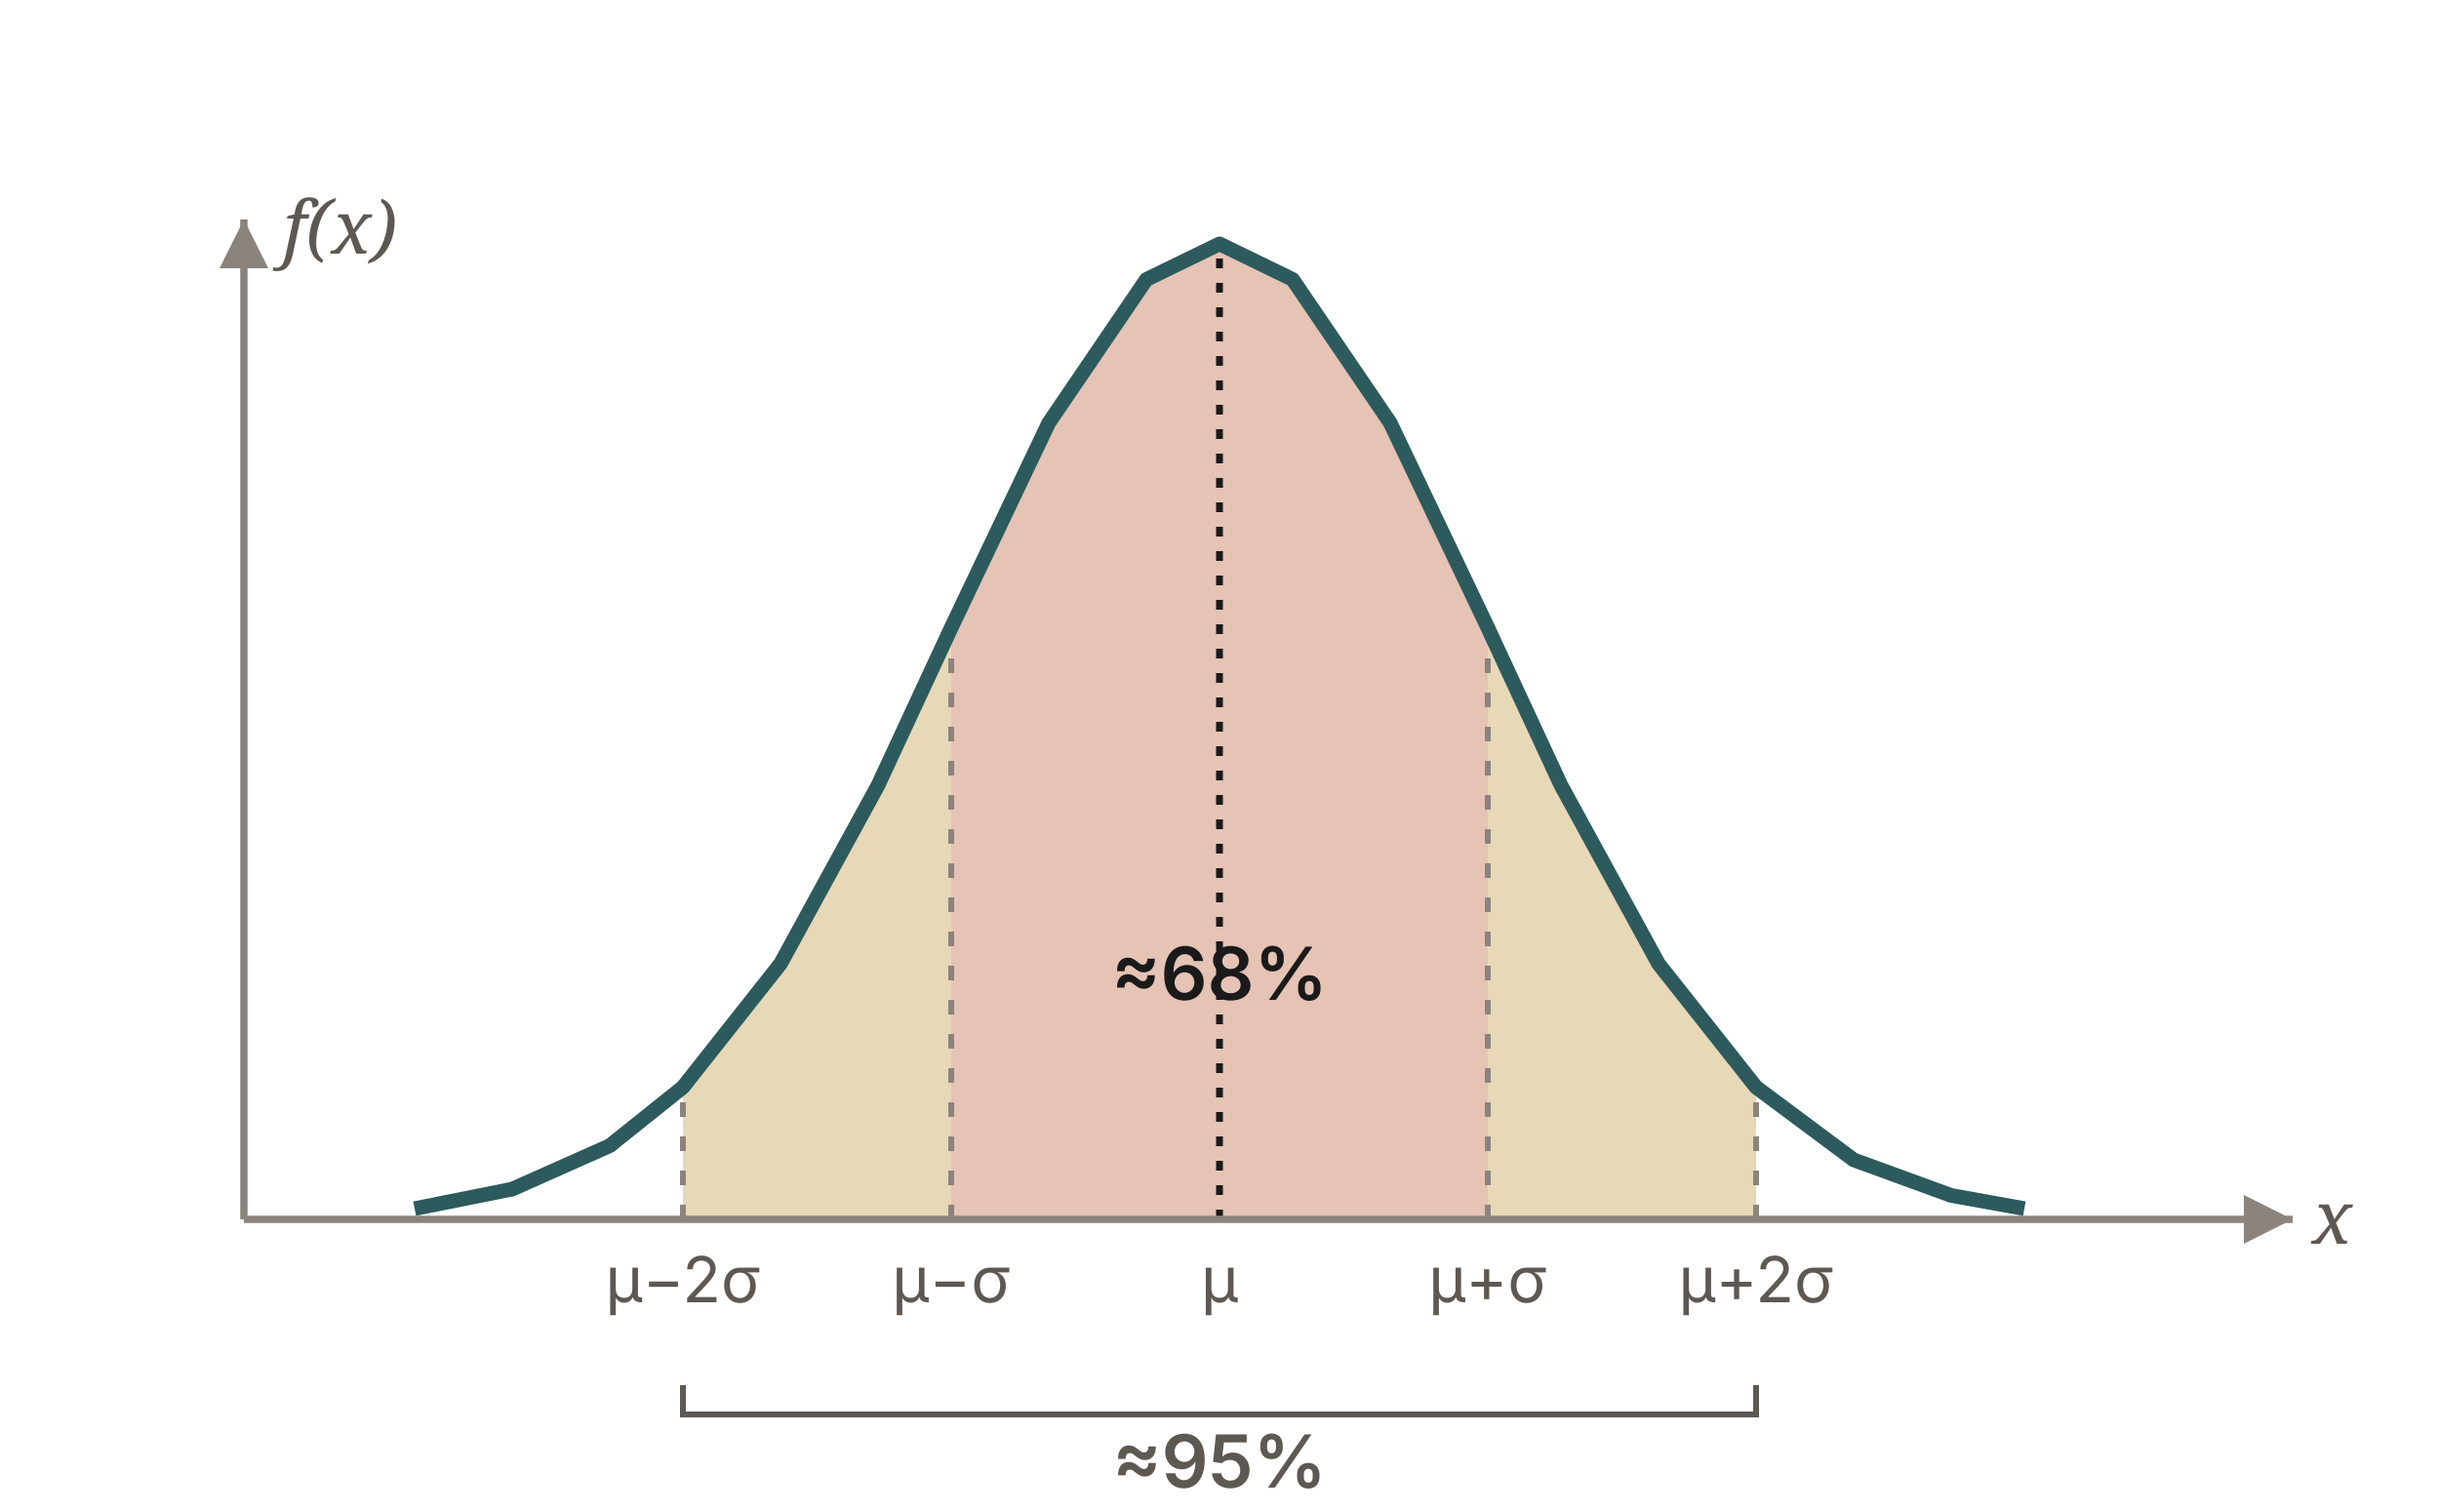
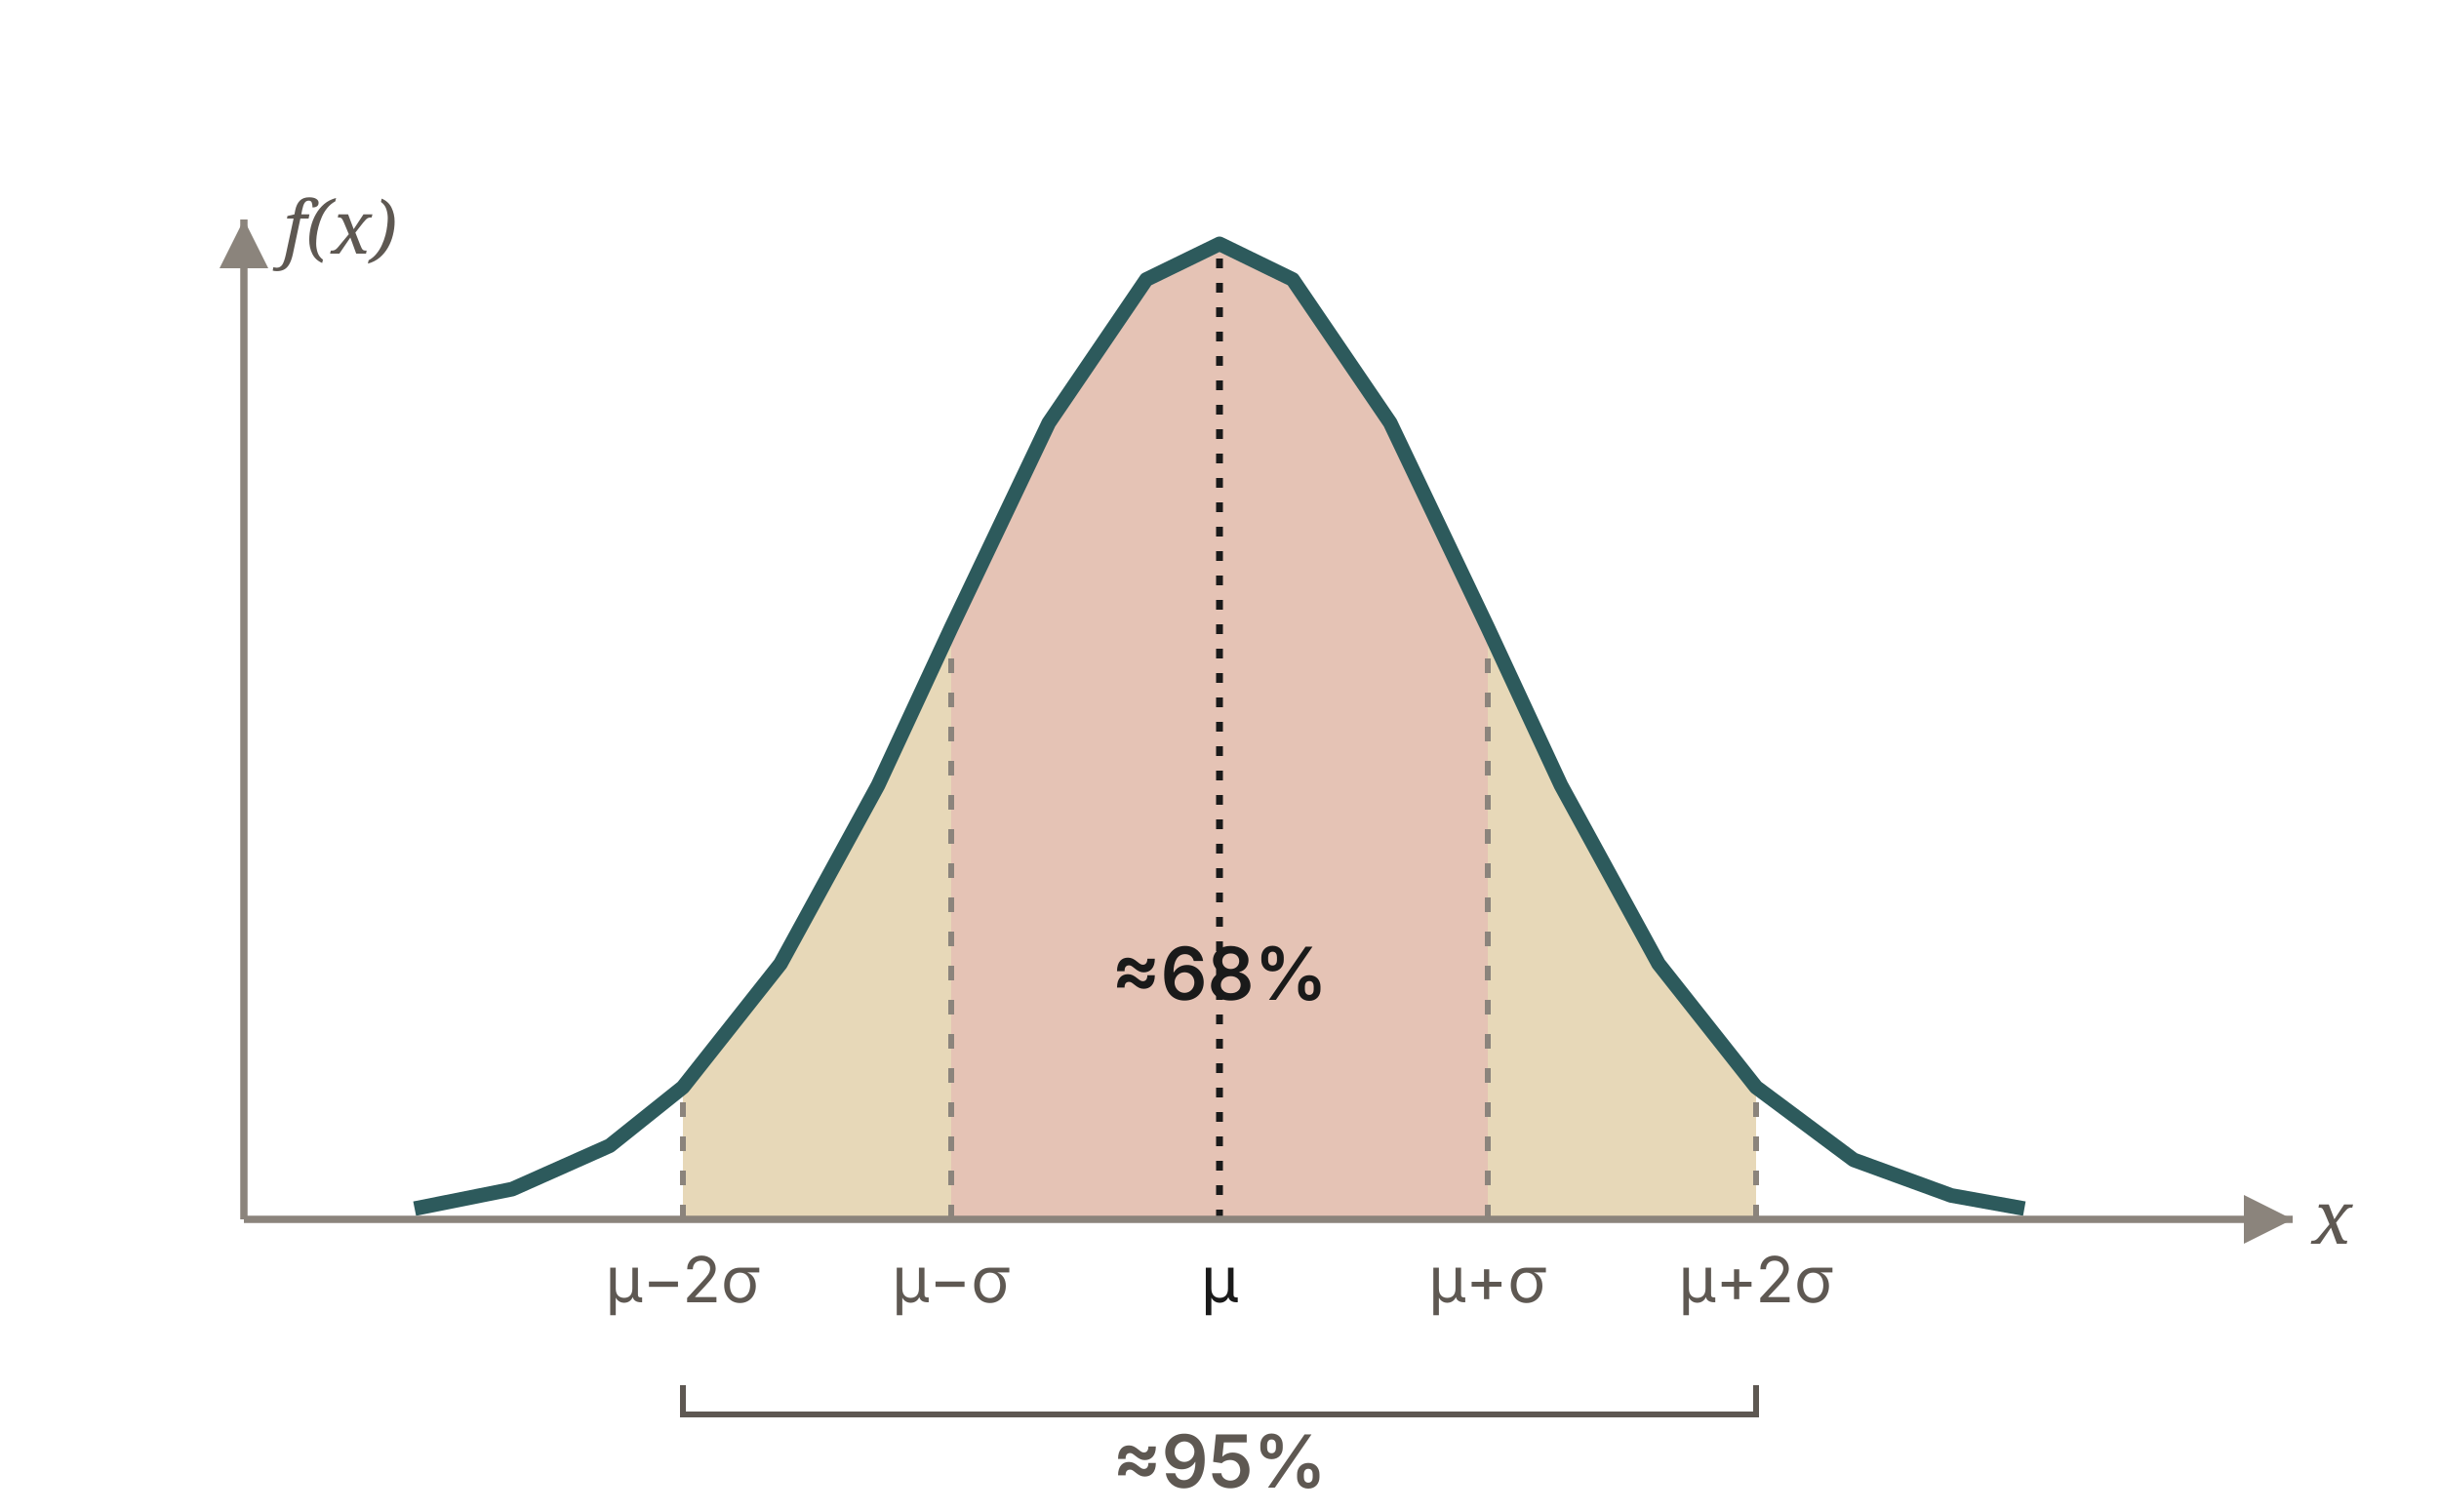
<svg xmlns="http://www.w3.org/2000/svg" viewBox="0 0 500 310" role="img" aria-label="Curva normale a campana con media mu al centro e bande a mu piu o meno sigma (circa 68%) e mu piu o meno 2 sigma (circa 95%)">
  <style>
    .axis  { stroke:#8B847C; stroke-width:1.5; }
    .curve { fill:none; stroke:#2D5A5C; stroke-width:3; stroke-linejoin:round; }
    .dash  { stroke:#8B847C; stroke-width:1.2; stroke-dasharray:3 4; }
    .mud   { stroke:#1A1A1A; stroke-width:1.4; stroke-dasharray:2 3; }
    .lbl   { font-family:Inter, system-ui, sans-serif; font-size:13px; fill:#5E5852; }
    .pct   { font-family:Inter, system-ui, sans-serif; font-size:15px; font-weight:600; }
    .axlbl { font-family:Fraunces, Georgia, serif; font-size:15px; fill:#5E5852; font-style:italic; }
  </style>
  <path d="M 140,250 L 140,222.9 L 160,197.6 L 180,161.0 L 195,128.7 L 195,250 Z" fill="#C9A961" opacity="0.45" />
  <path d="M 305,250 L 305,128.7 L 320,161.0 L 340,197.6 L 360,222.9 L 360,250 Z" fill="#C9A961" opacity="0.45" />
  <path d="M 195,250 L 195,128.7 L 215,86.7 L 235,57.3 L 250,50 L 265,57.3 L 285,86.7 L 305,128.7 L 305,250 Z" fill="#B5532C" opacity="0.35" />
  <line class="dash" x1="140" y1="250" x2="140" y2="222.9" />
  <line class="dash" x1="195" y1="250" x2="195" y2="128.7" />
  <line class="dash" x1="305" y1="250" x2="305" y2="128.7" />
  <line class="dash" x1="360" y1="250" x2="360" y2="222.9" />
  <line class="mud" x1="250" y1="250" x2="250" y2="50" />
  <path class="curve" d="M 85,247.8 L 105,243.8 L 125,234.9 L 140,222.9 L 160,197.6 L 180,161.0 L 195,128.7 L 215,86.7 L 235,57.3 L 250,50 L 265,57.3 L 285,86.7 L 305,128.7 L 320,161.0 L 340,197.6 L 360,222.9 L 380,237.8 L 400,245.1 L 415,247.8" />
  <line class="axis" x1="50" y1="250" x2="470" y2="250" />
  <line class="axis" x1="50" y1="250" x2="50" y2="45" />
  <polygon points="470,250 460,245 460,255" fill="#8B847C" />
  <polygon points="50,45 45,55 55,55" fill="#8B847C" />
  <text class="axlbl" x="58" y="52">f(x)</text>
  <text class="axlbl" x="474" y="255">x</text>
  <text class="pct" x="250" y="205" text-anchor="middle" fill="#1A1A1A">≈68%</text>
  <text class="lbl" x="140" y="267" text-anchor="middle">μ−2σ</text>
  <text class="lbl" x="195" y="267" text-anchor="middle">μ−σ</text>
-   <text class="lbl" x="250" y="267" text-anchor="middle" fill="#1A1A1A">μ</text>
+   <text class="lbl" x="250" y="267" text-anchor="middle" style="fill:#1A1A1A">μ</text>
  <text class="lbl" x="305" y="267" text-anchor="middle">μ+σ</text>
  <text class="lbl" x="360" y="267" text-anchor="middle">μ+2σ</text>
  <path d="M 140,284 L 140,290 L 360,290 L 360,284" fill="none" stroke="#5E5852" stroke-width="1.2" />
  <text class="pct" x="250" y="305" text-anchor="middle" fill="#5E5852">≈95%</text>
</svg>
